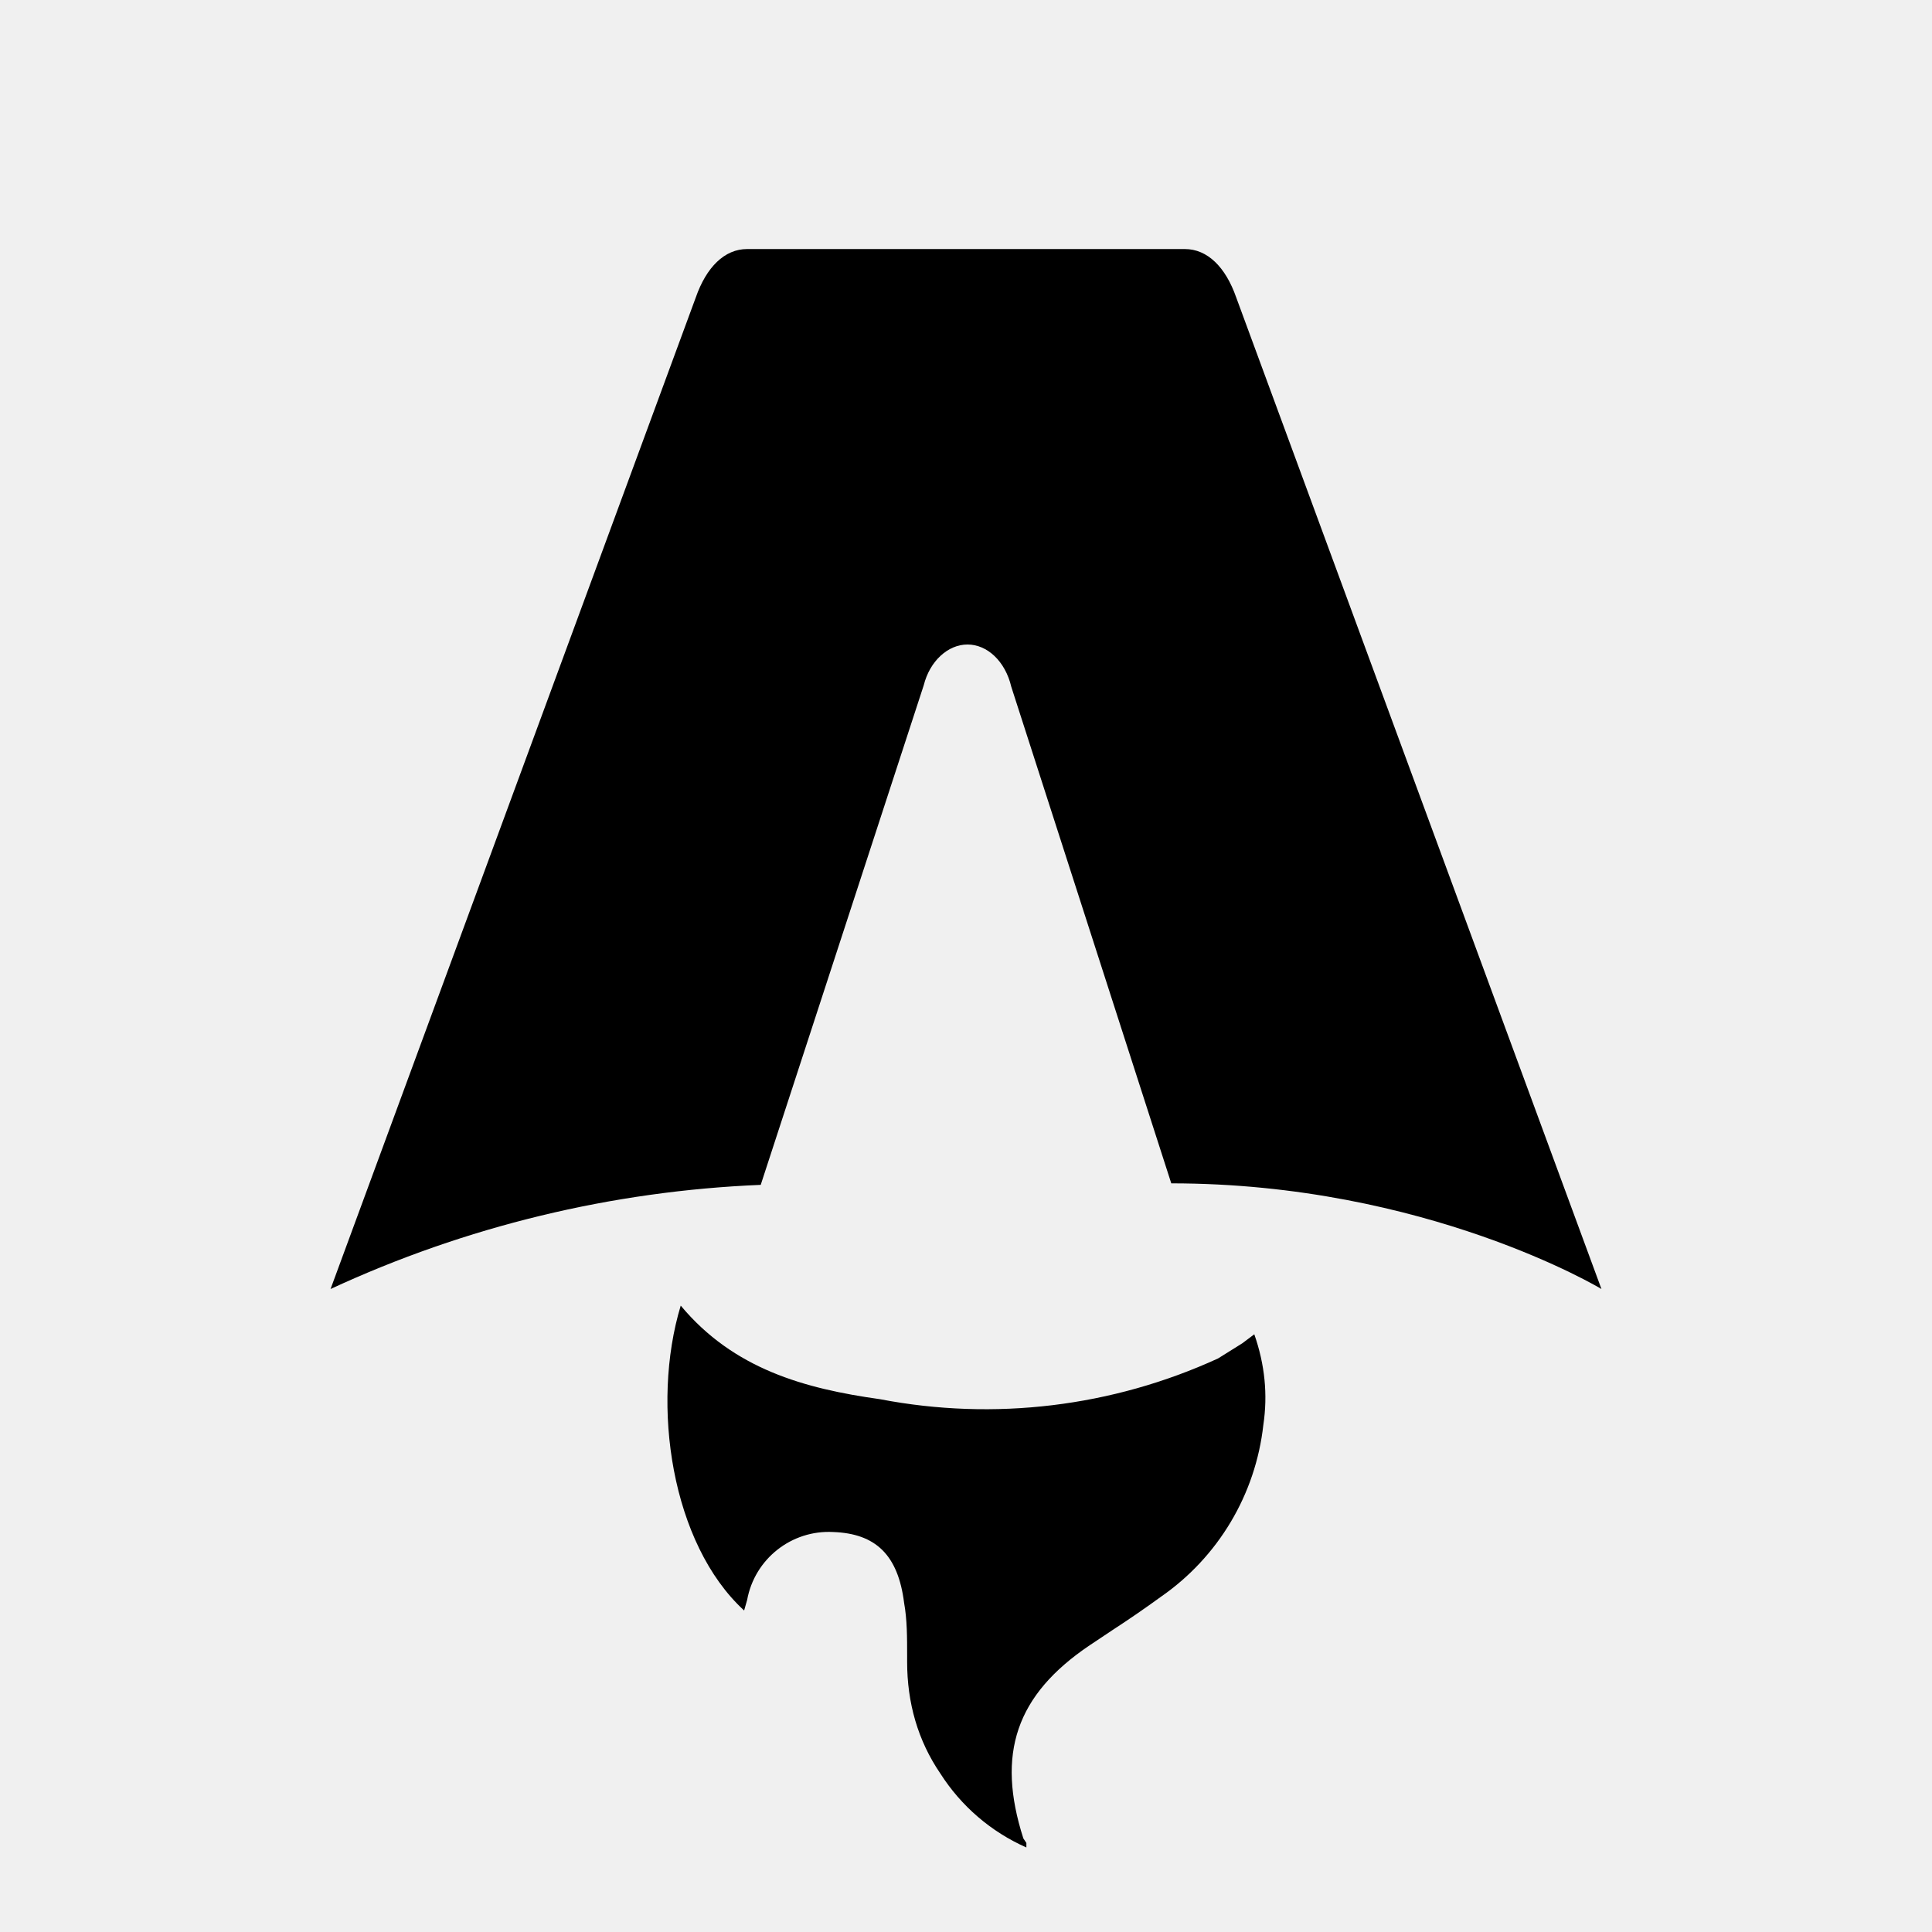
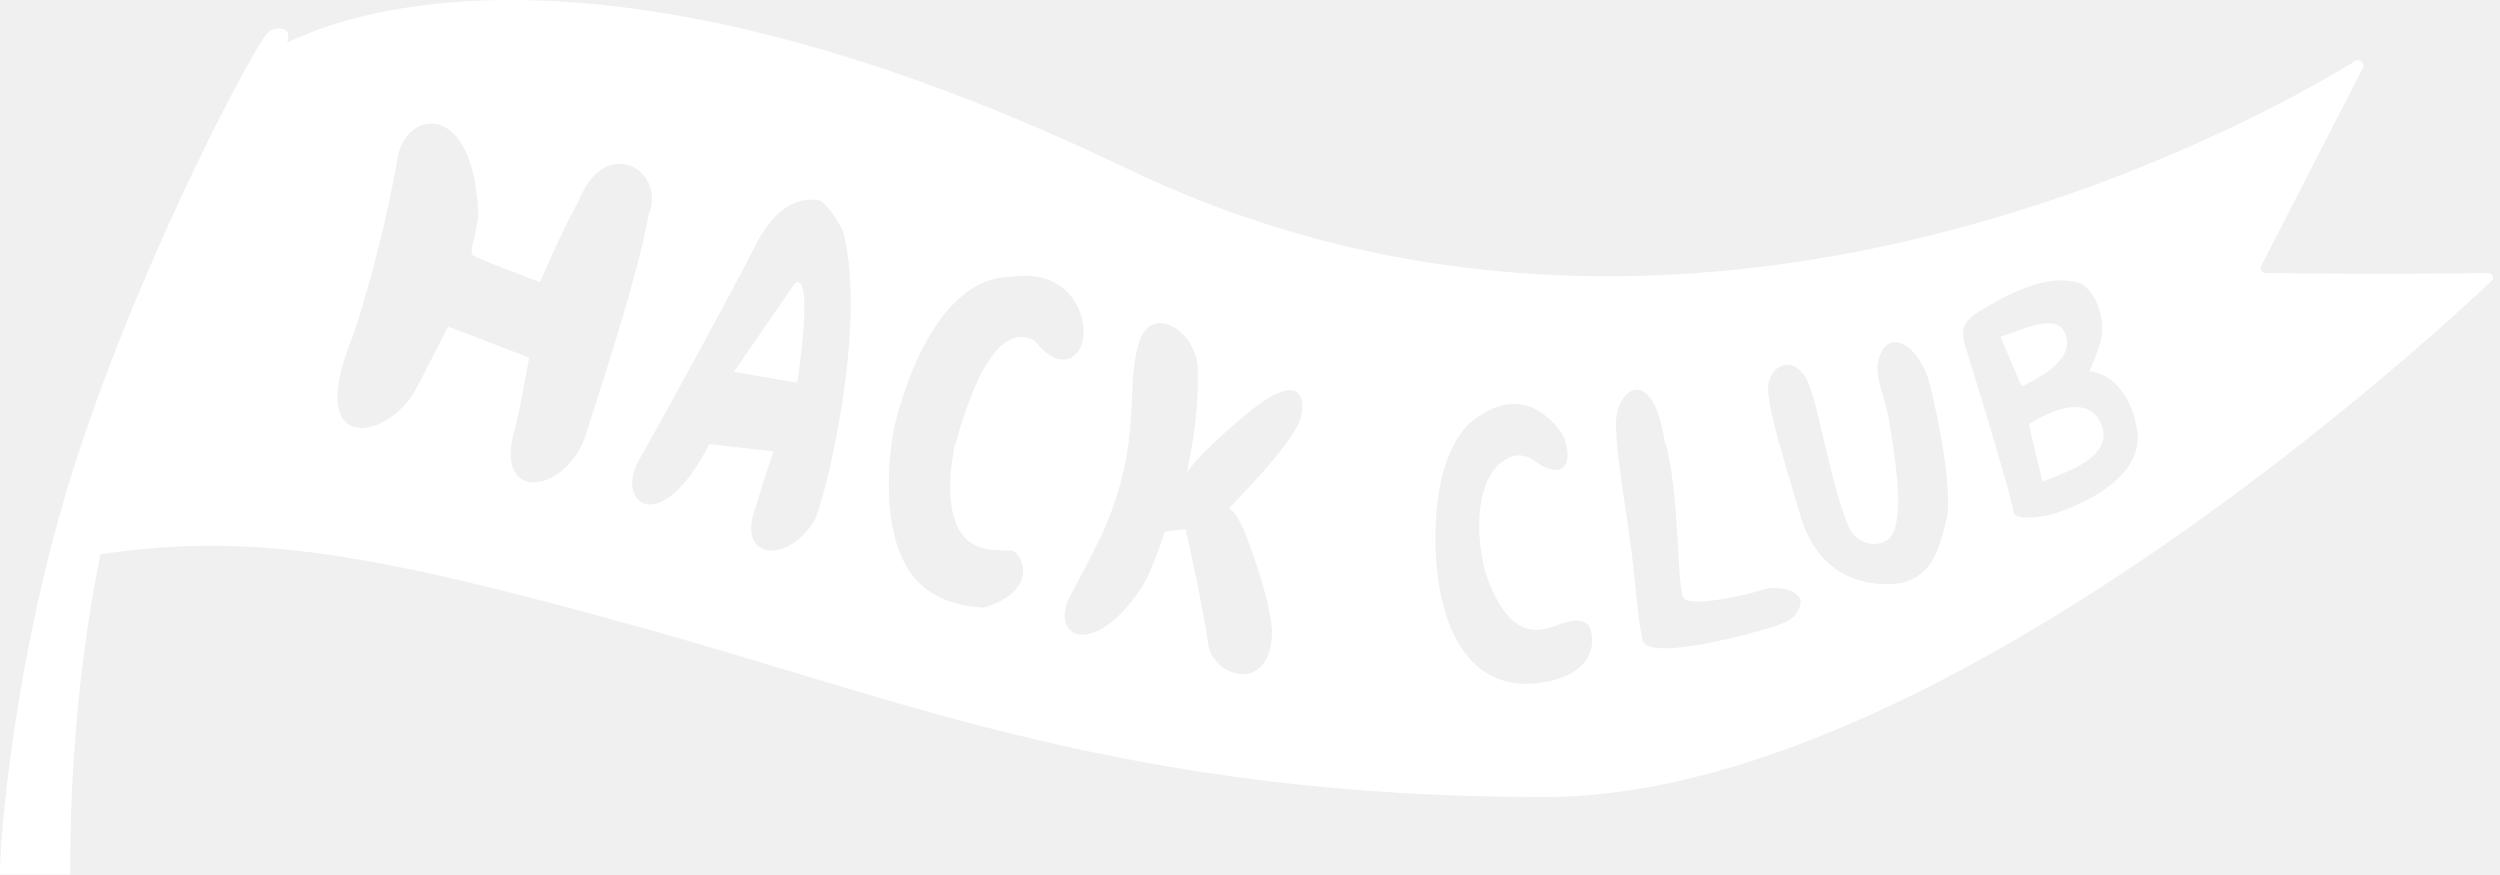
- <svg xmlns="http://www.w3.org/2000/svg" fill="none" viewBox="0 0 128 128">
-   <path d="M50.4 78.5a75.1 75.1 0 0 0-28.5 6.9l24.2-65.7c.7-2 1.9-3.2 3.4-3.2h29c1.5 0 2.7 1.2 3.4 3.2l24.2 65.7s-11.6-7-28.5-7L67 45.5c-.4-1.7-1.6-2.8-2.9-2.8-1.3 0-2.5 1.1-2.9 2.7L50.4 78.5Zm-1.1 28.2Zm-4.2-20.2c-2 6.6-.6 15.8 4.2 20.2a17.5 17.5 0 0 1 .2-.7 5.5 5.5 0 0 1 5.7-4.5c2.8.1 4.3 1.5 4.7 4.7.2 1.1.2 2.3.2 3.5v.4c0 2.7.7 5.2 2.2 7.4a13 13 0 0 0 5.7 4.9v-.3l-.2-.3c-1.8-5.6-.5-9.5 4.4-12.8l1.5-1a73 73 0 0 0 3.2-2.2 16 16 0 0 0 6.8-11.4c.3-2 .1-4-.6-6l-.8.6-1.6 1a37 37 0 0 1-22.4 2.7c-5-.7-9.7-2-13.2-6.2Z" />
-   <style>
-         path { fill: #000; }
-         @media (prefers-color-scheme: dark) {
-             path { fill: #FFF; }
-         }
-     </style>
+ <svg xmlns="http://www.w3.org/2000/svg" fill="none" height="184" viewBox="0 0 526 184" width="526" version="1.1" id="svg10">
+   <defs id="defs10" />
+   <path id="path1" d="M 113.027,0.092 C 75.816,-1.114 58.244,9.99 56.203,11.375 c -0.146,0.099 -0.24,0.227 -0.311,0.389 L 30.5,69.898 17.438,115.77 c -0.202,0.709 0.413,1.385 1.141,1.264 33.74,-5.602 60.279,-0.492 115.422,14.74 56,15.469 103.426,35.924 191,35.924 81.186,0 184.591,-94.774 199.244,-108.6 0.658,-0.621 0.143,-1.651 -0.762,-1.639 -21.815,0.29 -41.296,0.066 -46.883,-0.012 -0.74,-0.01 -1.204,-0.794 -0.865,-1.453 L 497.217,14.178 c 0.38,-0.741 -0.807,-1.868 -1.516,-1.43 C 474.328,25.981 355.384,92.17 237.426,35.609 182.791,9.413 141.969,1.029 113.027,0.092 Z M 91.031,26.008 c 4.366,0.233 9.097,5.501 9.58,18.971 -0.076,3.461 -1.802,7.161 -1.252,8.596 0.168,0.565 14.256,5.77 14.256,5.77 0,0 5.012,-11.664 8.098,-16.99 5.773,-14.468 18.533,-6.293 14.805,2.66 -2.473,13.991 -11.439,40.45 -13.363,46.787 -4.323,12.322 -19.954,14.324 -14.592,-2.355 1.405,-6.43 2.779,-14.203 2.779,-14.203 L 94.273,68.699 c -10e-7,0 -3.316,6.621 -6.539,12.725 -5.438,11.053 -24.431,15.394 -13.295,-11.209 5.361,-16.68 7.913,-29.588 9.242,-37.102 0.782,-4.421 3.954,-7.286 7.35,-7.105 z m 80.184,15.998 c 0.241,0.009 0.477,0.028 0.709,0.053 1.6,0.132 3.775,3.386 5.439,6.512 5.448,20.588 -4.315,58.453 -6.041,60.996 -5.942,9.598 -16.368,7.783 -12.408,-2.586 1.85,-6.299 3.832,-12.025 3.832,-12.025 L 149.25,93.447 c -10.605,20.602 -20.14,11.976 -14.645,3.076 5.878,-10.426 18.4,-33.253 24.277,-44.762 4.072,-8.107 8.712,-9.89 12.332,-9.756 z m 43.973,16 c 10.934,-0.291 14.049,9.862 12.398,14.514 -0.944,2.736 -4.659,5.844 -9.955,-0.924 -8.825,-4.421 -14.36,13.647 -16.875,22.746 -1.068,5.41 -1.944,15.471 2.973,19.434 2.9,2.365 6.49,1.931 9.137,2.066 2.079,0.261 6.243,8.362 -5.916,12.018 -2.08,-0.262 -12.791,-0.295 -17.207,-10.625 -4.859,-10.714 -1.779,-26.434 -1.779,-26.434 0,0 6.409,-32.458 24.934,-32.592 0.799,-0.117 1.562,-0.184 2.291,-0.203 z M 433.75,59 c 1.492,0.008 2.881,0.244 4.18,0.713 3.04,1.868 5.006,7.001 4.186,11.42 -0.947,3.842 -2.527,6.979 -2.527,6.979 5.256,0.53 9.104,5.775 10.104,12.641 1,6.866 -5.468,13.328 -17.496,17.328 -4.052,1.141 -8.356,1.129 -8.547,-0.281 -0.129,-2.757 -10.342,-35.602 -10.342,-35.602 -0.319,-1.988 -1.395,-4.169 3.922,-7.164 C 423.874,61.016 429.274,58.977 433.75,59 Z m -265.795,0.387 c -0.201,-0.036 -0.43,0.017 -0.689,0.172 l -12.844,18.684 13.305,2.271 c 0,0 3.246,-20.59 0.229,-21.127 z M 244.045,68 c 3.912,-0.062 8.605,5.077 7.961,11.396 0.256,8.689 -2.309,20.16 -2.309,20.16 0,0 1.252,-2.914 12.037,-12.014 10.786,-9.098 13.299,-5.221 11.922,0.355 -1.315,5.324 -15.109,19.041 -15.109,19.041 1.945,0.767 3.957,6.672 3.957,6.672 3.078,8.063 4.713,14.41 5.154,19.105 -0.18,13.697 -12.542,9.727 -13.486,2.748 -0.883,-7.232 -4.719,-24.113 -4.719,-24.113 l -4.391,0.494 c 0,0 -2.694,8.742 -5.139,12.16 -10.092,14.935 -19.254,9.898 -14.742,1.35 0.564,-1.204 5.328,-9.686 7.27,-14.311 8.145,-18.936 4.061,-29.412 7.318,-39.359 0.881,-2.554 2.497,-3.658 4.275,-3.686 z m 186.498,0 c -2.735,0.144 -6.328,1.731 -9.641,2.875 l 4.439,10.396 c 0,0 10.762,-4.325 9.492,-10.098 C 434.279,68.649 432.67,67.888 430.543,68 Z m -31.822,4 c 2.328,-0.017 5.174,2.676 6.906,7.418 2.566,9.394 5.239,24.571 3.898,29.967 -1.278,5.138 -2.619,11.628 -9.279,13.215 -1.729,0.381 -16.139,2.455 -21.207,-13.311 -4.878,-16.537 -6.416,-21.297 -6.996,-26.635 -0.58,-5.338 4.862,-8.6 8.068,-2.869 2.435,4.443 5.264,23.739 9.24,31.852 2.18,3.285 6.664,3.877 8.777,0.863 2.495,-4.557 0.694,-15.941 -0.848,-25.074 -1.092,-4.375 -2.35,-7.719 -2.287,-10.162 C 395.412,73.665 396.91,72.013 398.721,72 Z m -54.211,10.002 c 2.127,0.095 4.47,2.956 5.727,10.695 3.31,10.668 2.469,31.295 4.057,33.205 1.588,1.91 13.408,-0.755 16.609,-1.832 3.2,-1.077 9.099,0.337 7.766,3.543 -1.079,3.271 -4.131,3.581 -4.766,3.965 -0.636,0.383 -27.356,8.304 -28.348,3.031 -0.992,-5.274 -1.055,-7.701 -2.055,-16.682 -1,-8.982 -3.432,-21.282 -3.5,-28.666 -0.036,-3.922 2.099,-7.367 4.51,-7.26 z M 318.725,85 c 3.76,0.048 7.1,2.249 9.92,6.232 2.54,5.065 1.149,10.766 -5.957,5.623 -0.445,-0.39 -3.044,-1.891 -5.58,-0.344 -0.634,0.387 -1.837,0.903 -3.105,2.779 -4.245,6.339 -2.971,17.687 -0.621,23.529 3.557,8.633 7.805,11.111 13.449,8.99 5.642,-2.122 5.896,-0.956 6.91,-0.693 1.268,0.329 4.508,10.258 -9.252,12.484 -13.76,2.225 -21.818,-8.951 -22.463,-28.402 -0.325,-13.031 2.587,-21.643 7.215,-26.23 3.383,-2.741 6.56,-4.006 9.484,-3.969 z m 117.73,0.639 c -4.47,0.111 -9.59,3.648 -9.59,3.648 0,0 3.046,12.763 2.92,12.186 -0.065,-0.833 15.69,-3.971 12.33,-12.186 -1.156,-2.823 -3.319,-3.706 -5.66,-3.648 z" style="fill:#ffffff;fill-opacity:1" />
+   <path d="m 56.274,6.966 c 0,0 1.037,-1.193 2.996,-0.944 1.959,0.248 1.476,2.509 0.738,3.982 C 59.27,11.477 40.683,49.588 27.231,92.576 13.78,135.565 14.808,181.5 14.808,184 H 0.01 C -0.192,179.5 2.612,136.251 17.421,92.576 32.231,48.901 54.311,8.484 56.274,6.966 Z" fill="#000" id="path10" style="fill:#ffffff;fill-opacity:1" />
</svg>
